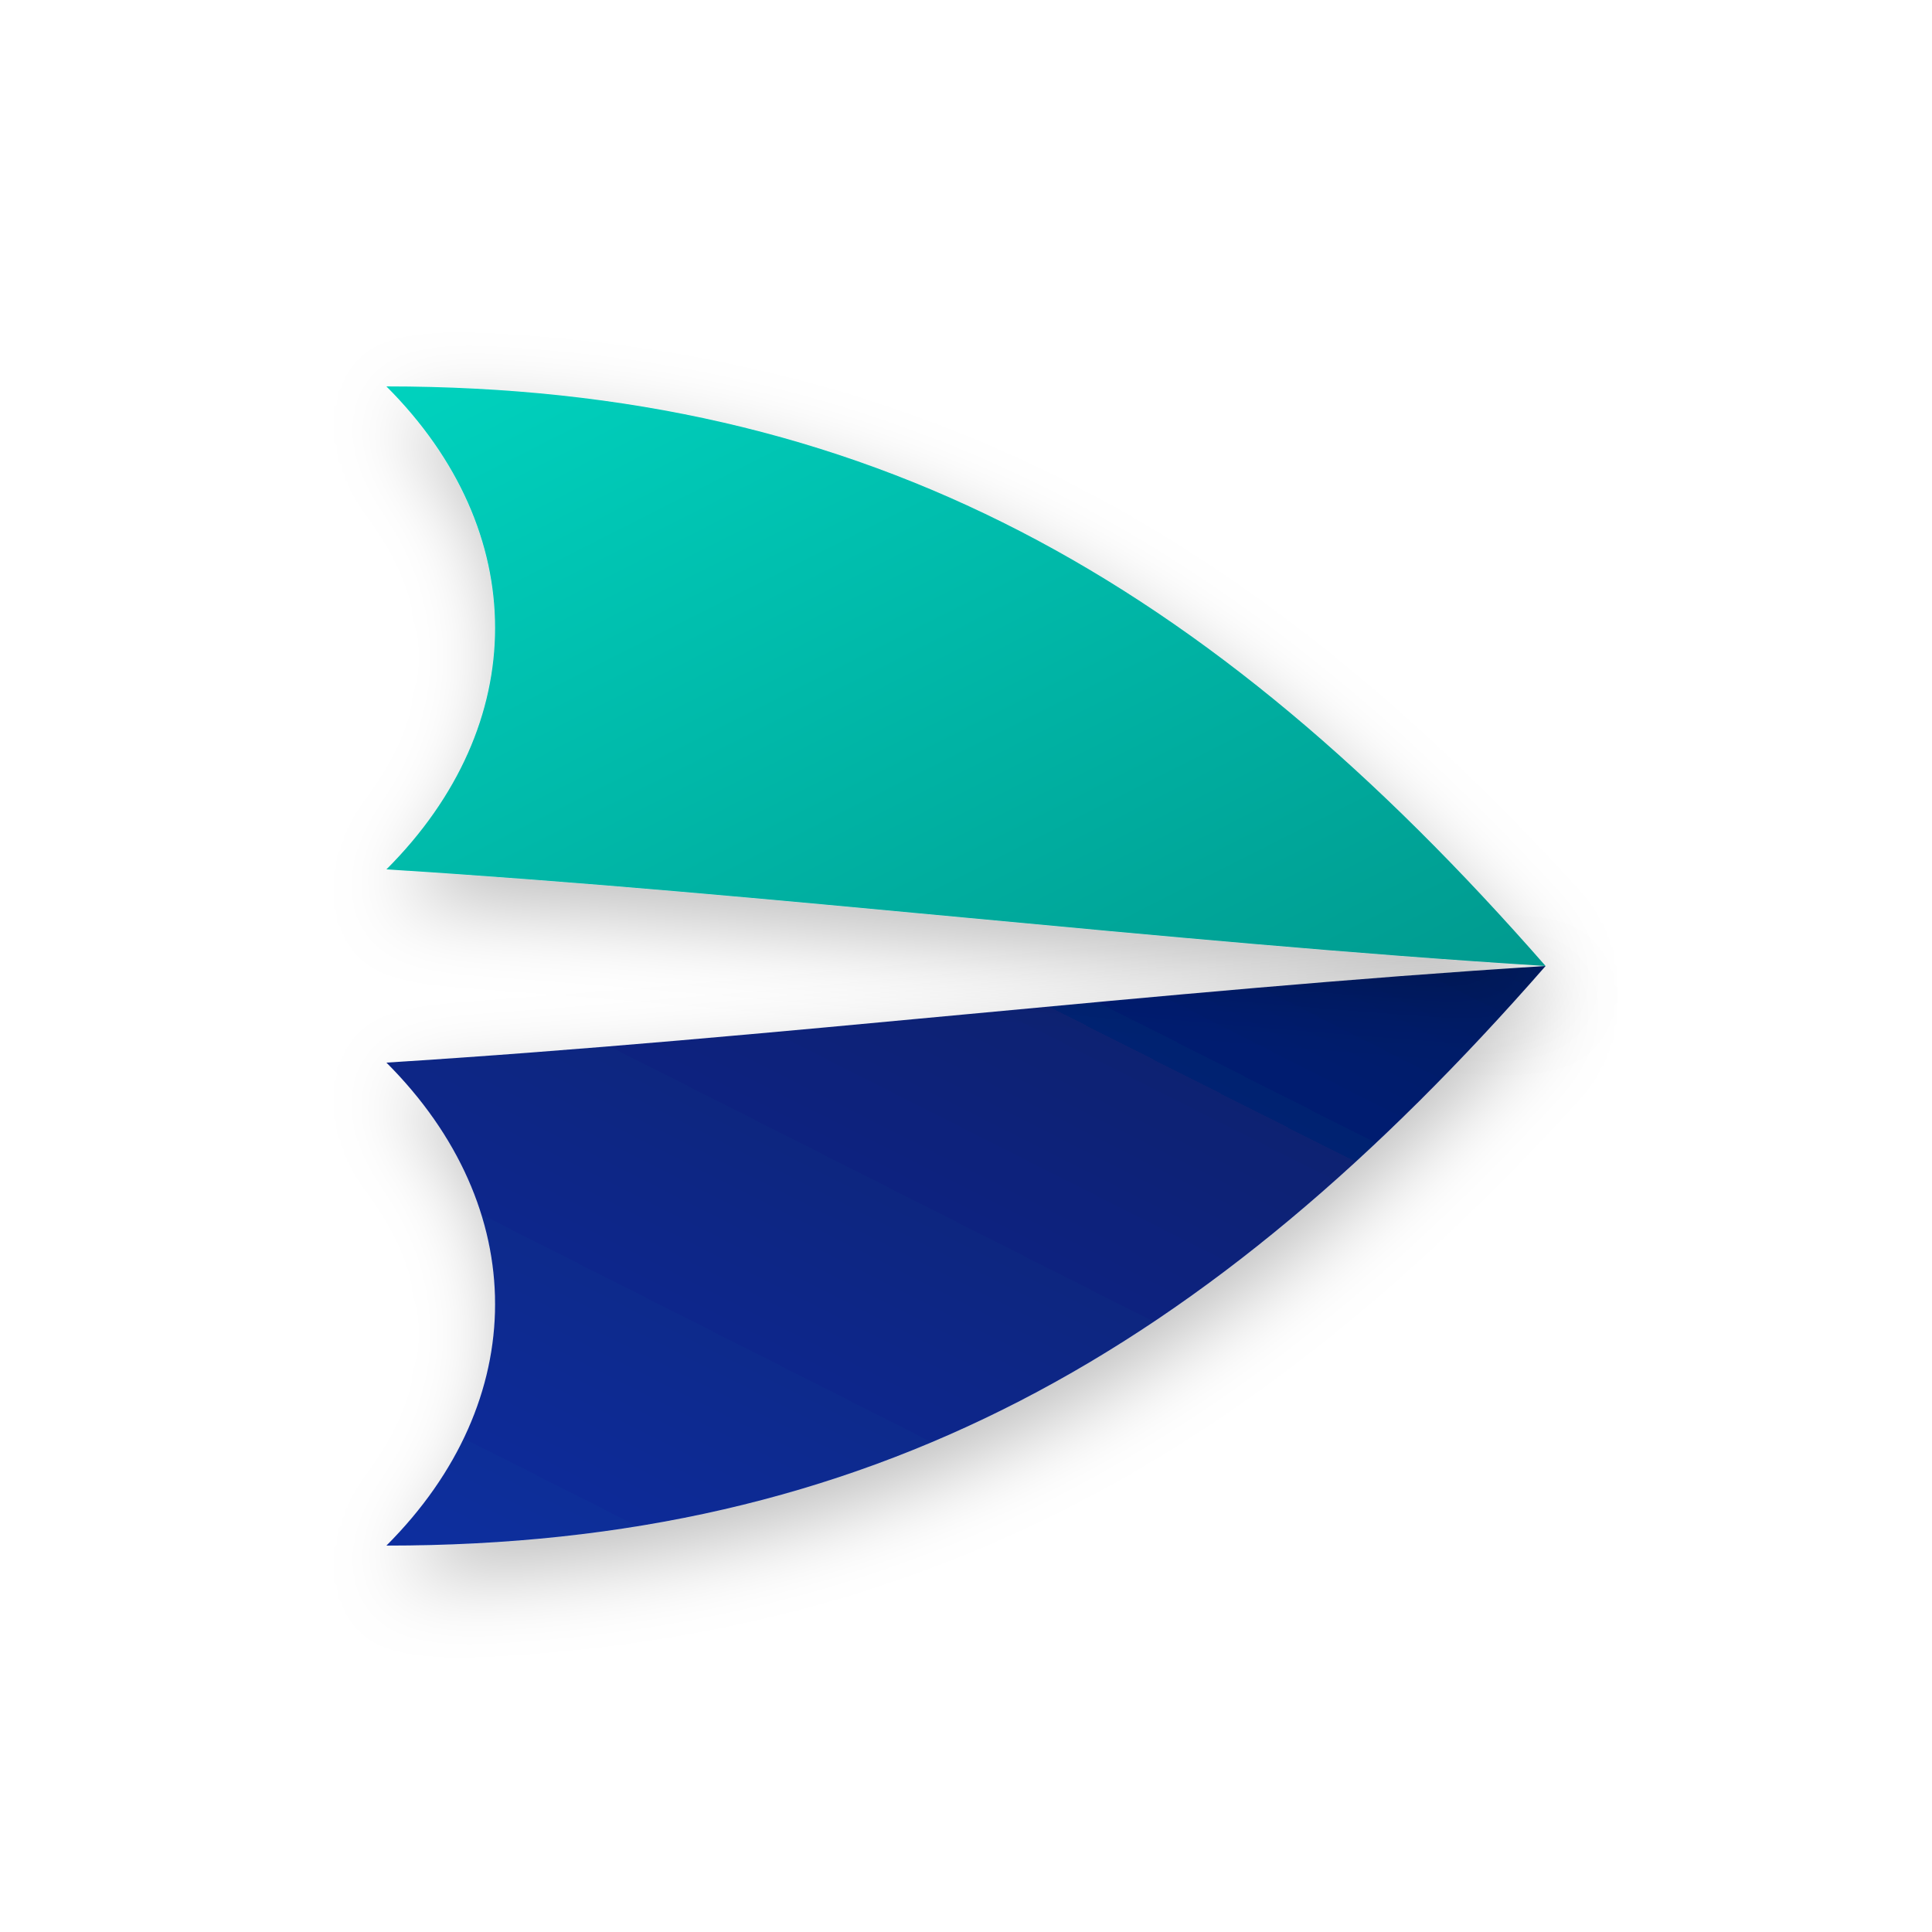
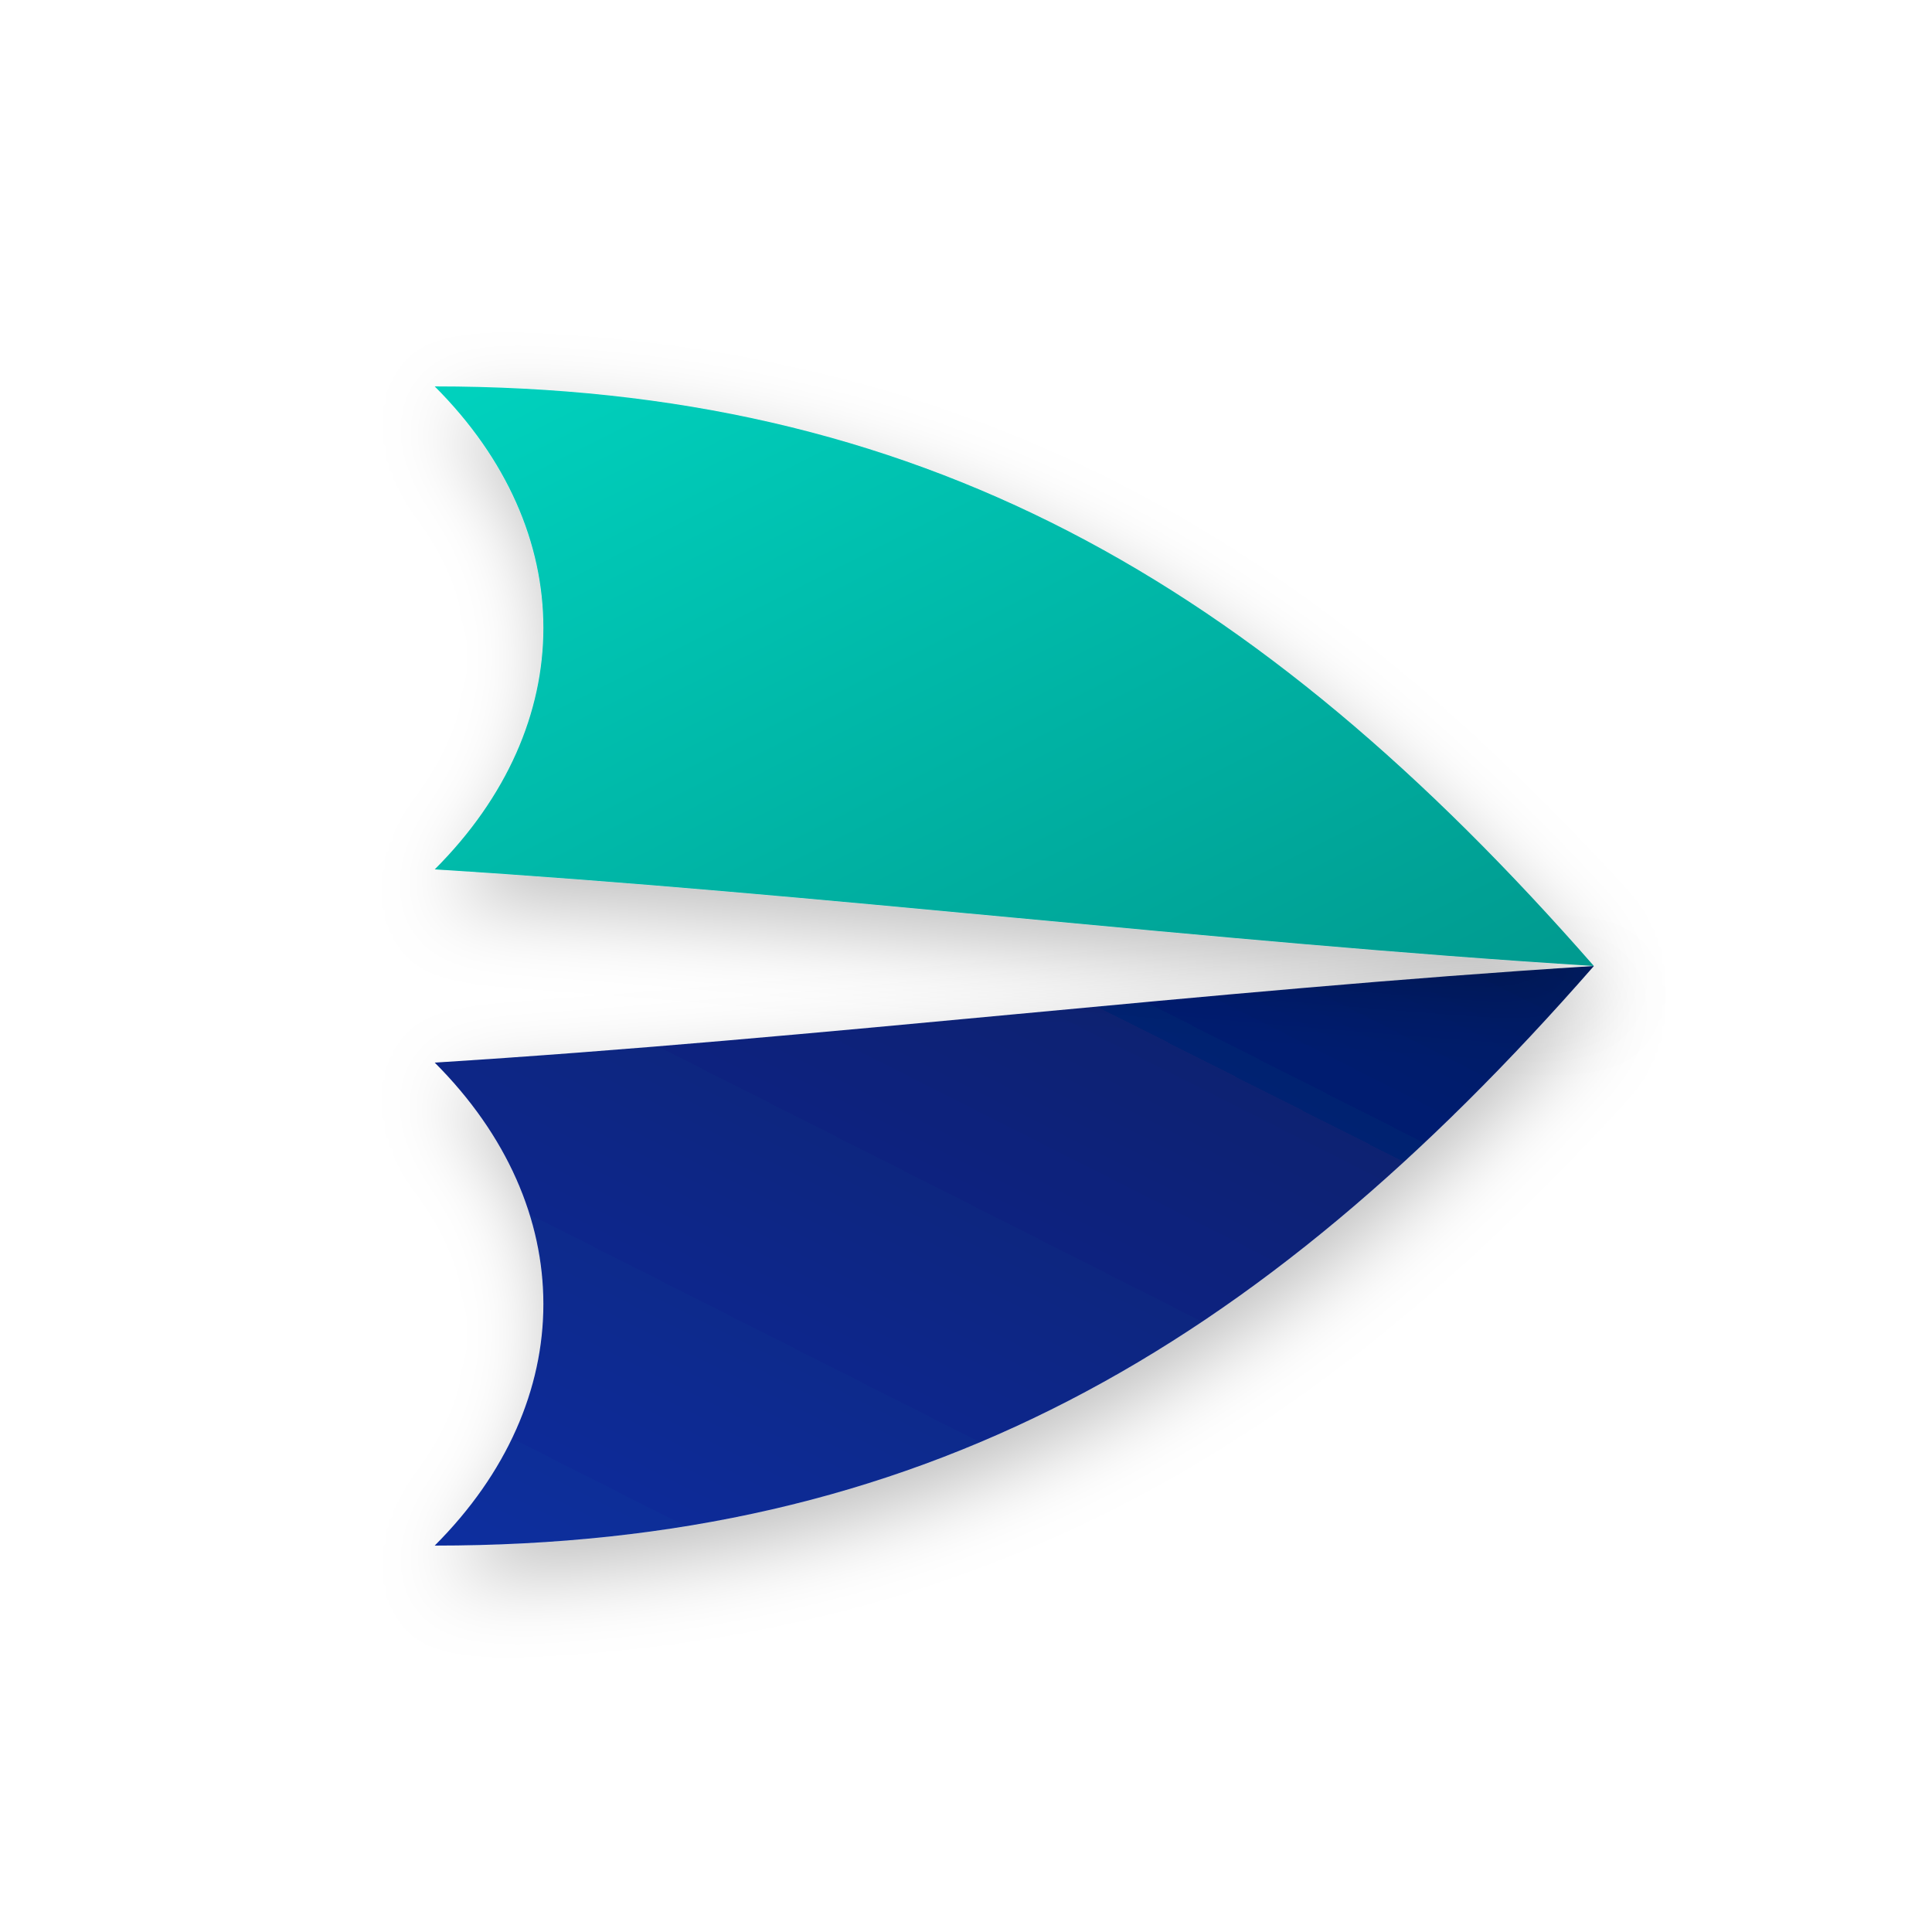
- <svg xmlns="http://www.w3.org/2000/svg" viewBox="20 0 400 400" width="100%" height="100%" preserveAspectRatio="xMidYMid meet">
+ <svg xmlns="http://www.w3.org/2000/svg" viewBox="10 0 400 400" width="100%" height="100%" preserveAspectRatio="xMidYMid meet">
  <defs>
    <linearGradient id="windTop" x1="0%" y1="0%" x2="100%" y2="100%">
      <stop offset="0%" stop-color="#00D2BE" />
      <stop offset="100%" stop-color="#009A8F" />
    </linearGradient>
    <linearGradient id="windBottom" x1="0%" y1="100%" x2="100%" y2="0%">
      <stop offset="0%" stop-color="#0B2F9F" />
      <stop offset="100%" stop-color="#051B63" />
    </linearGradient>
    <filter id="breezeDepth" x="-20%" y="-20%" width="140%" height="140%">
      <feDropShadow dx="2" dy="6" stdDeviation="8" flood-color="#000000" flood-opacity="0.25" />
    </filter>
  </defs>
  <path d="M 100 320             C 200 320, 270 280, 340 200             C 260 205, 180 215, 100 220             C 130 250, 130 290, 100 320 Z" fill="url(#windBottom)" filter="url(#breezeDepth)" />
  <path d="M 100 80             C 200 80, 270 120, 340 200             C 260 195, 180 185, 100 180             C 130 150, 130 110, 100 80 Z" fill="url(#windTop)" filter="url(#breezeDepth)" />
</svg>
